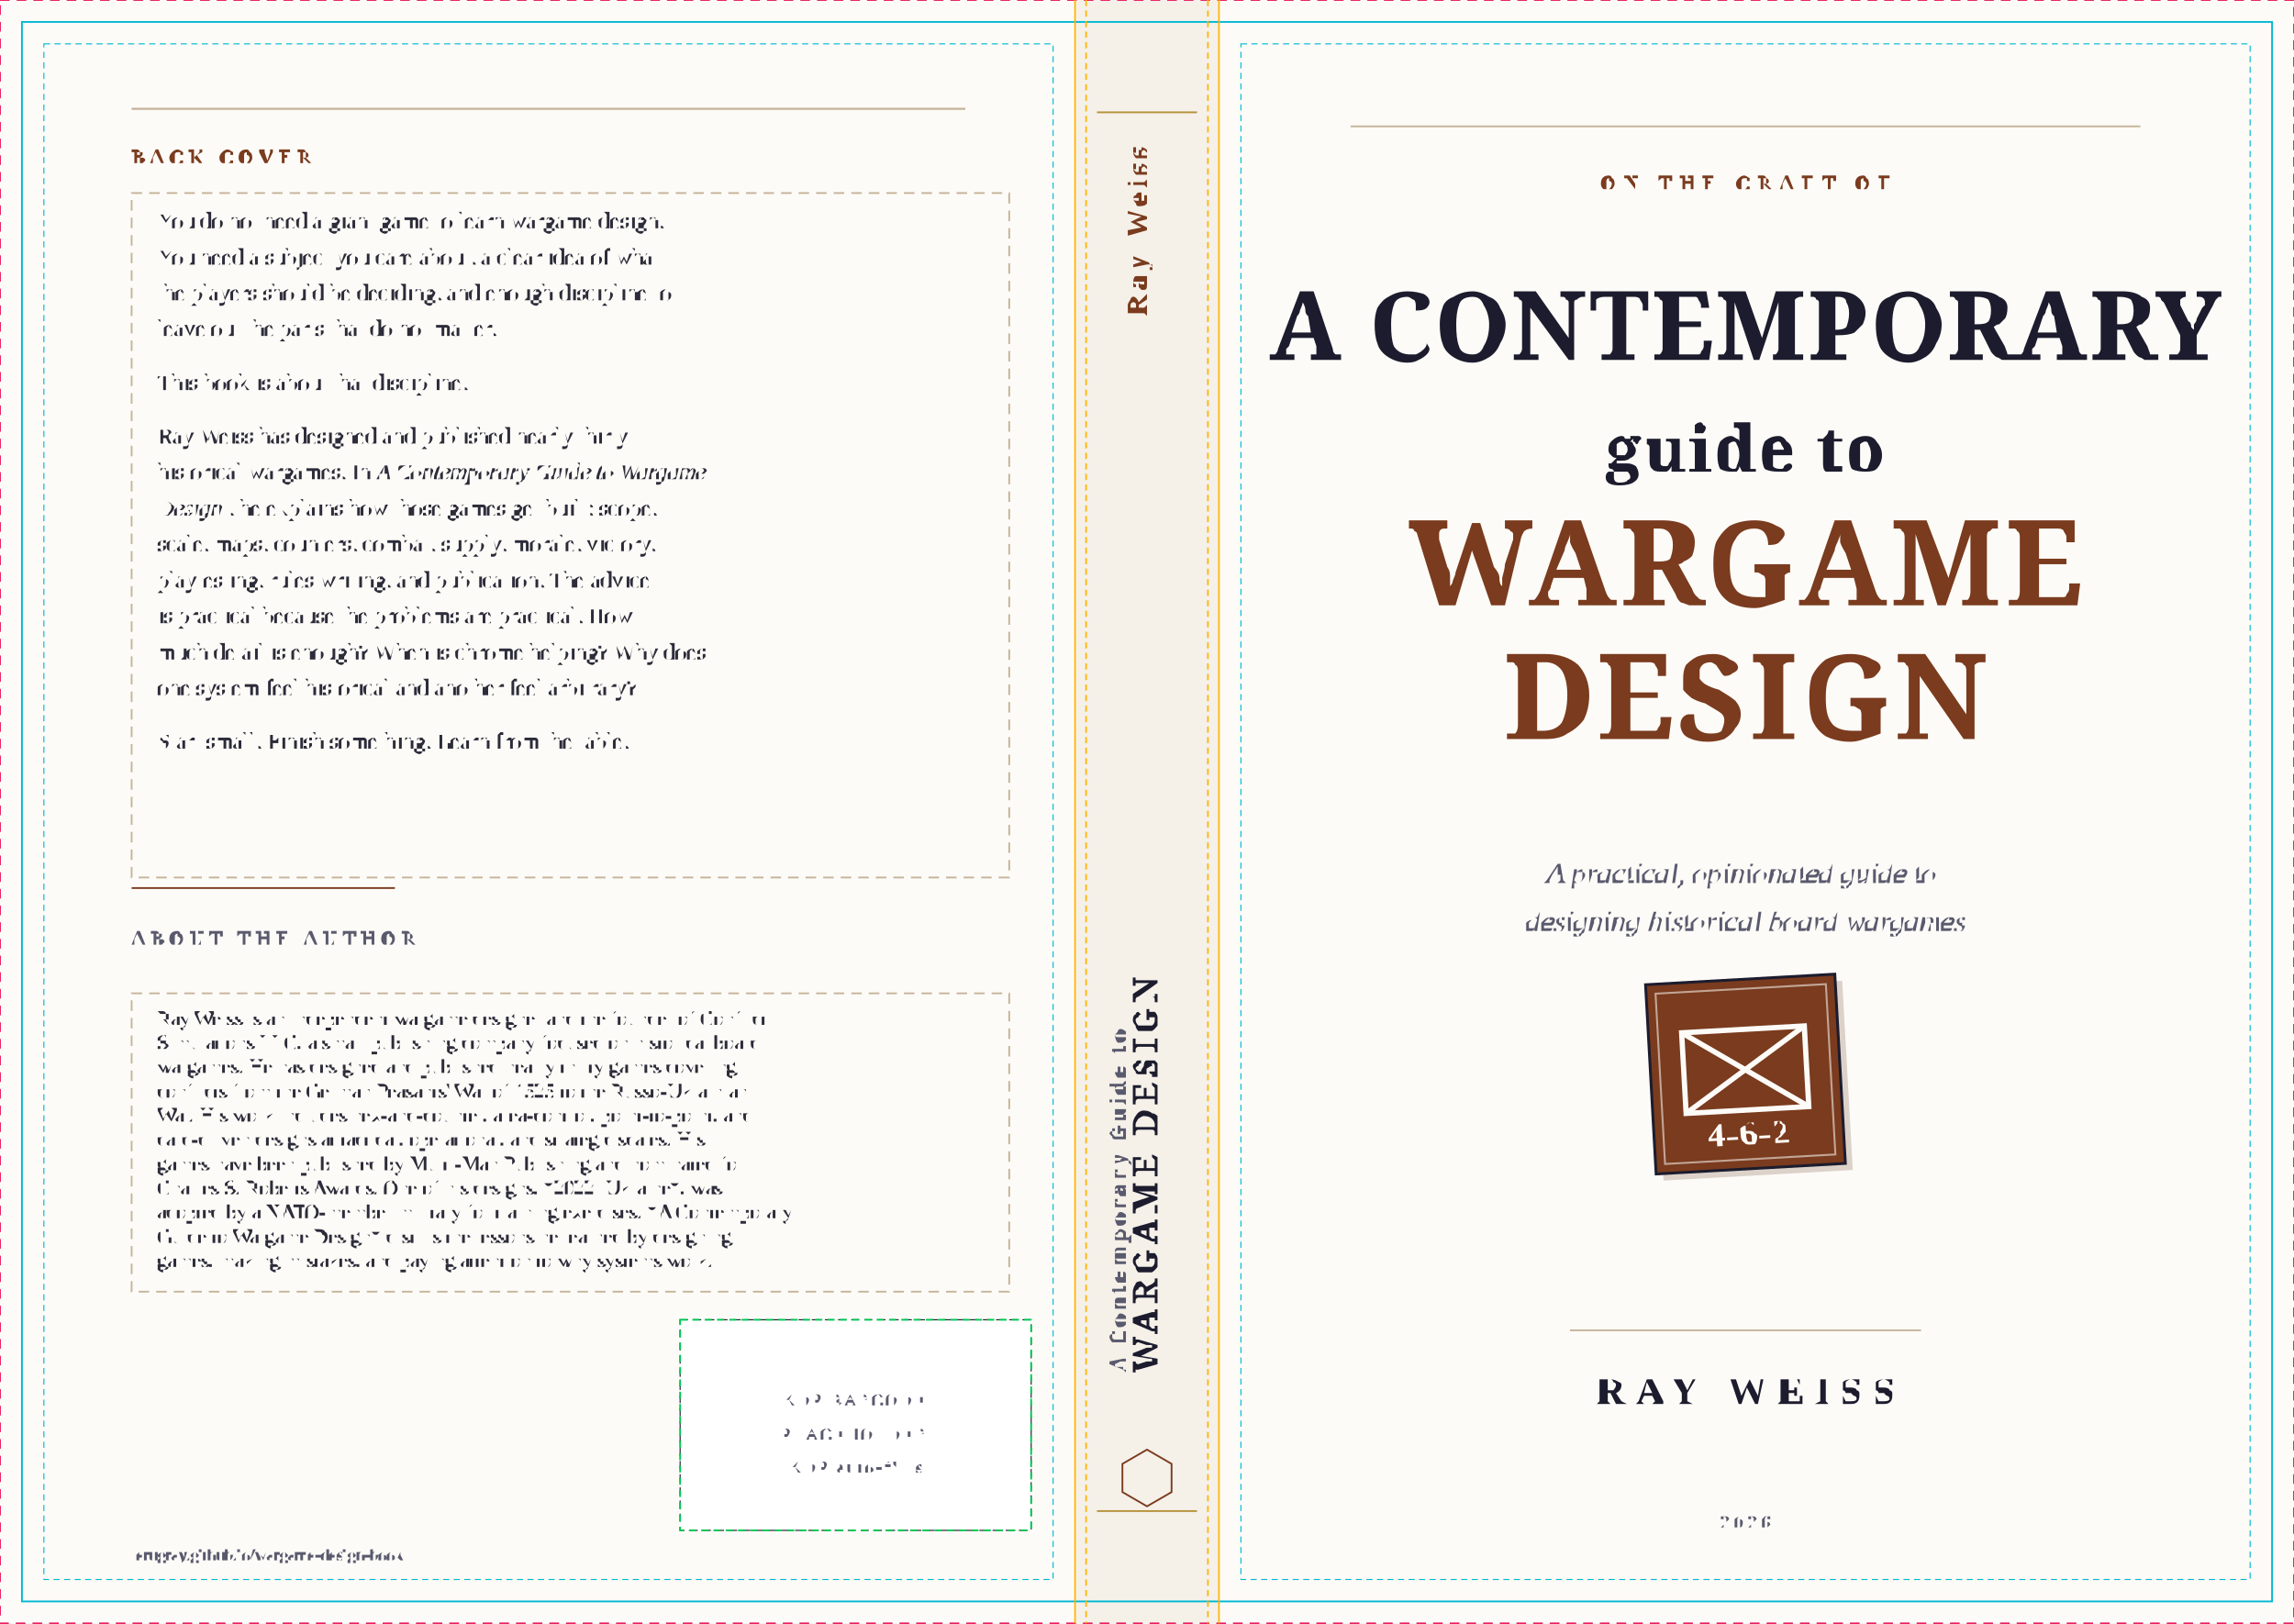
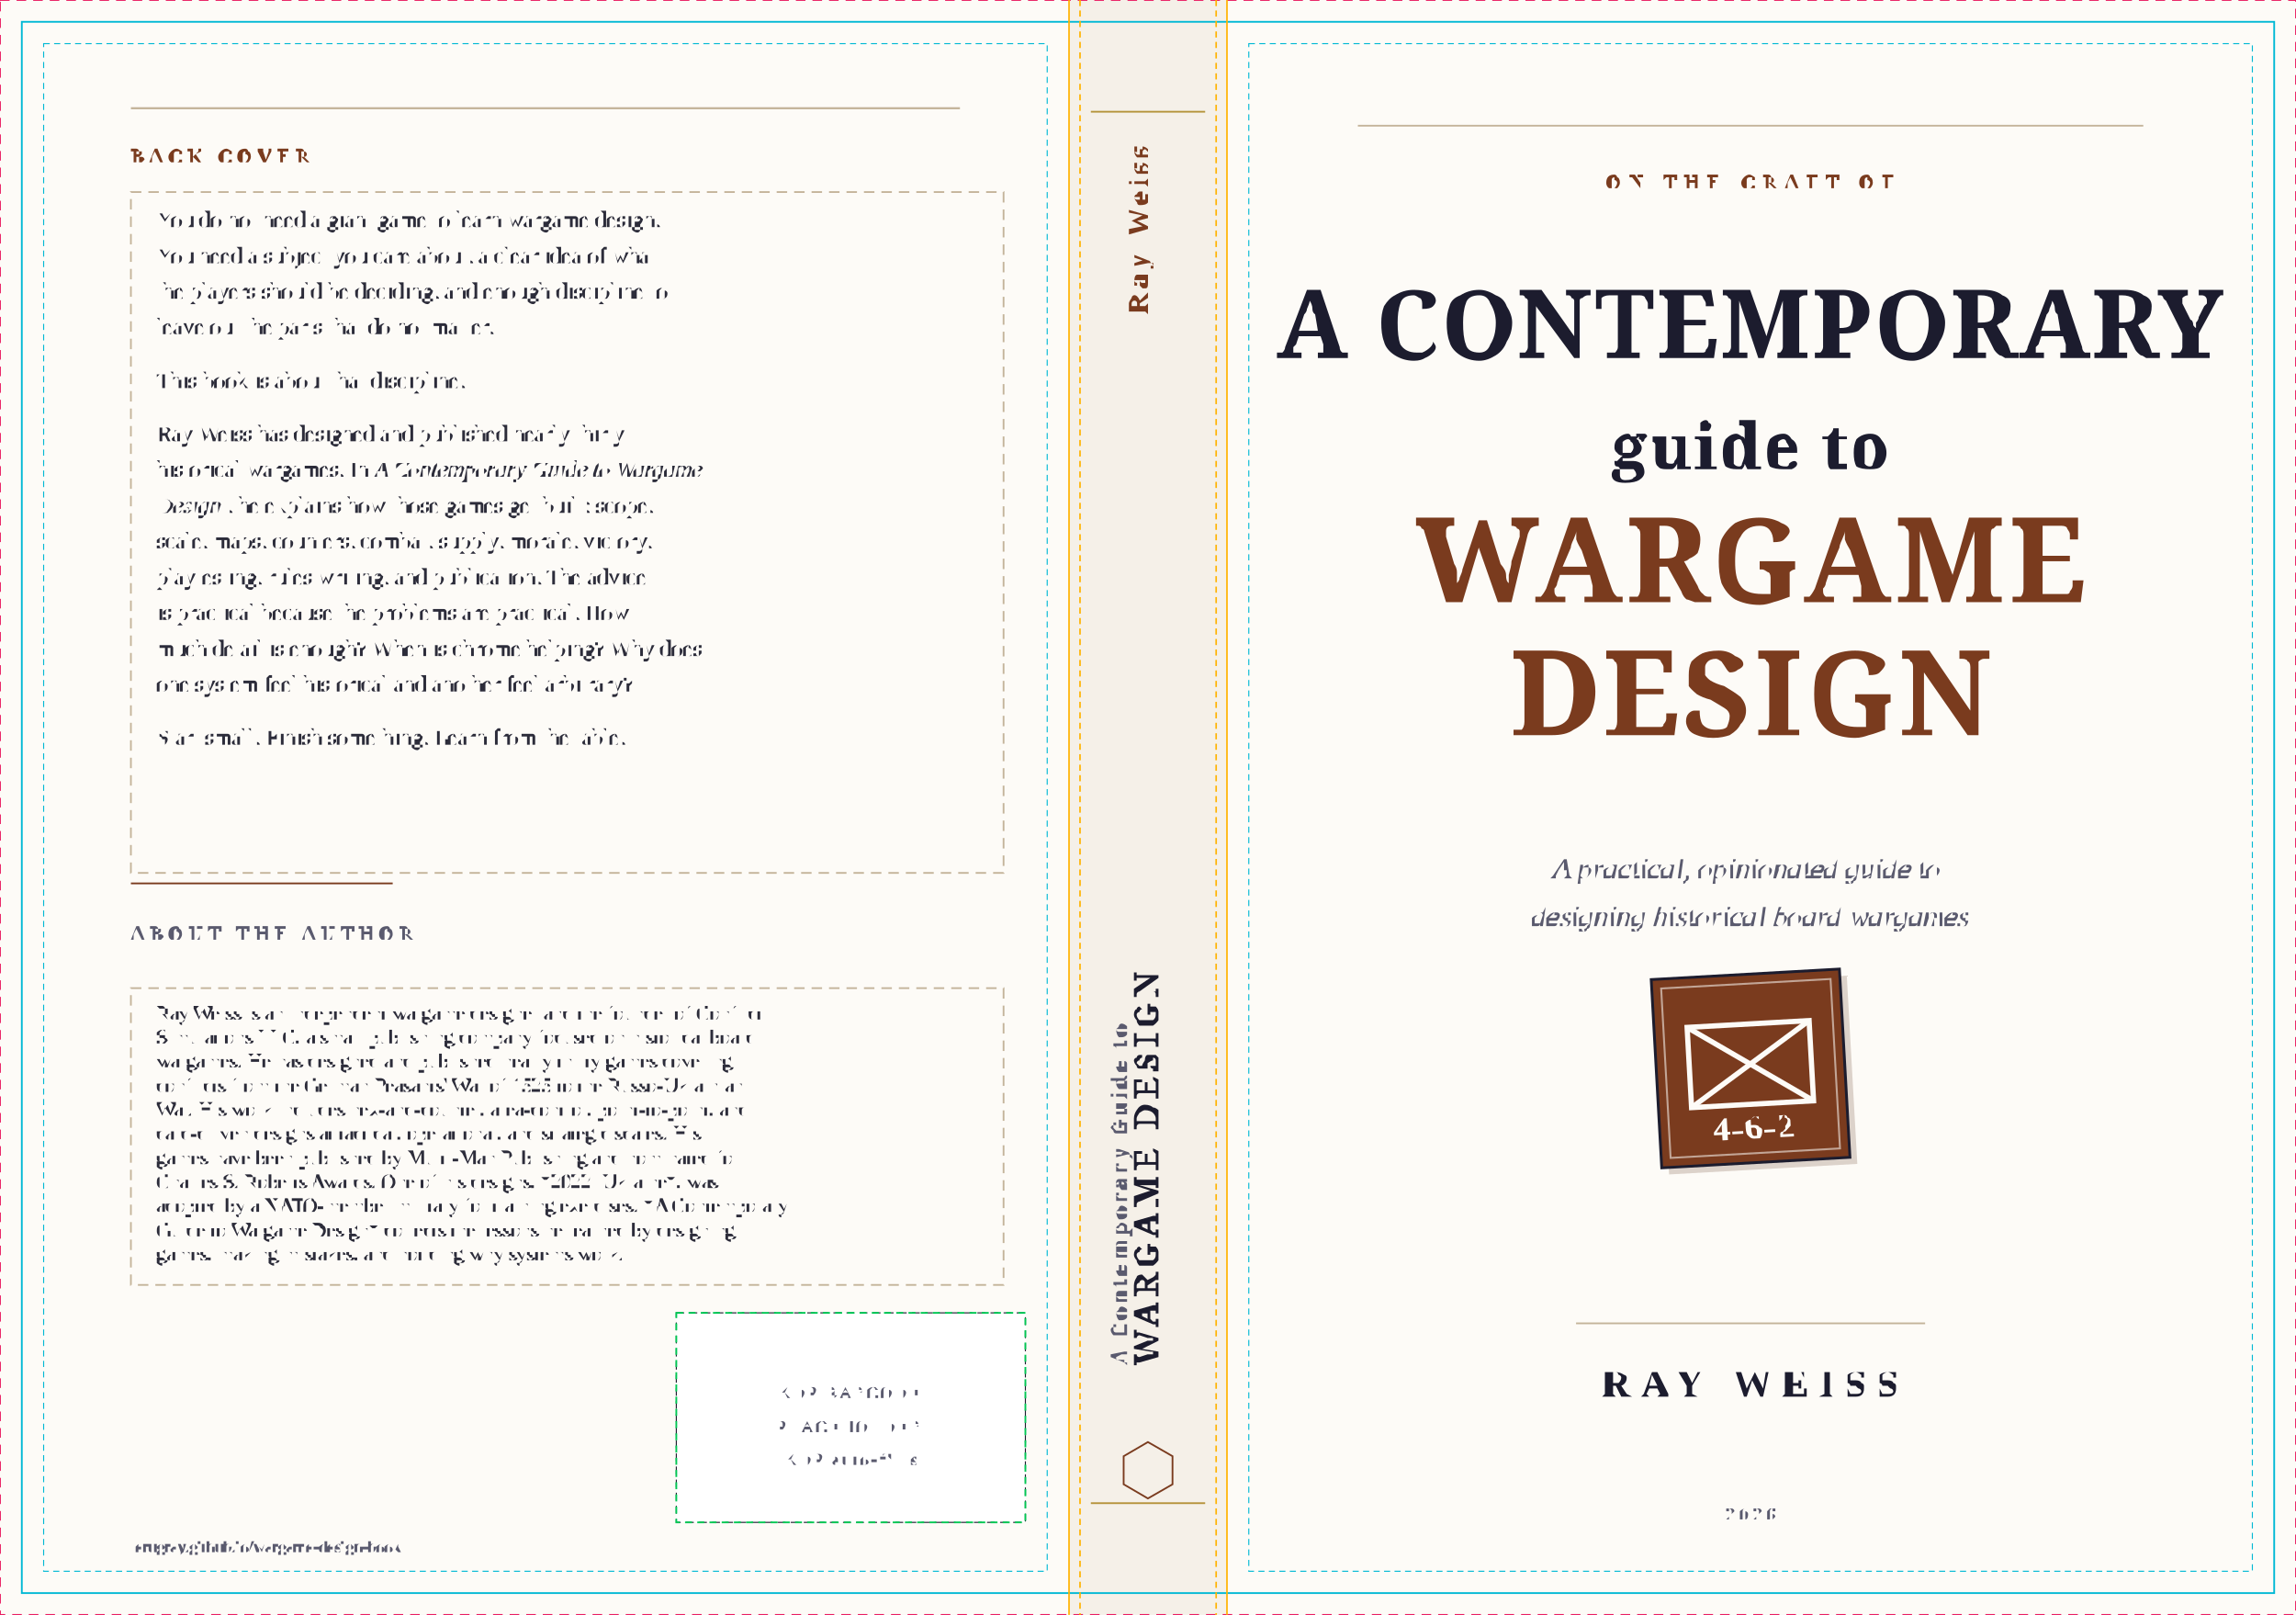
- <svg xmlns="http://www.w3.org/2000/svg" width="13.07in" height="9.25in" viewBox="0 0 13.07 9.25">
+ <svg xmlns="http://www.w3.org/2000/svg" width="13.155in" height="9.25in" viewBox="0 0 13.155 9.25">
  <defs>
    <style>
      .paper { fill: #fdfbf7; }
      .paper-alt { fill: #f5f0e8; }
      .ink { fill: #1c1c2e; }
      .body { fill: #2c2c3a; }
      .muted { fill: #5a5a6e; }
      .accent { fill: #7a3b1e; }
      .gold { fill: #b5933a; }
      .display { font-family: 'Playfair Display', Georgia, serif; }
      .lora { font-family: Lora, Georgia, 'Times New Roman', serif; }
      .small { font-family: Lora, Georgia, 'Times New Roman', serif; text-transform: uppercase; }
      .guide-trim { fill: none; stroke: #00B8D4; stroke-width: 0.010; }
      .guide-safe { fill: none; stroke: #00B8D4; stroke-width: 0.006; stroke-dasharray: 0.035 0.025; }
      .guide-bleed { fill: none; stroke: #E91E63; stroke-width: 0.010; stroke-dasharray: 0.055 0.040; }
      .guide-spine { fill: none; stroke: #FFB300; stroke-width: 0.009; }
    </style>
  </defs>
-   <rect x="0" y="0" width="13.07" height="9.25" class="paper" />
-   <rect x="6.125" y="0" width="0.82" height="9.25" class="paper-alt" />
+   <rect x="0" y="0" width="13.155" height="9.25" class="paper" />
+   <rect x="6.125" y="0" width="0.905" height="9.25" class="paper-alt" />
  <g id="back-cover">
    <line x1="0.75" y1="0.62" x2="5.5" y2="0.62" stroke="#c4b49a" stroke-width="0.012" />
    <text x="0.75" y="0.93" class="small accent" font-size="0.111" text-anchor="start" letter-spacing="0.030" font-weight="700">
      <tspan x="0.75" dy="0">BACK COVER</tspan>
    </text>
    <rect x="0.75" y="1.1" width="5" height="3.9" fill="none" stroke="#c4b49a" stroke-width="0.010" stroke-dasharray="0.060 0.040" />
    <text x="0.9" y="1.3" class="lora body" font-size="0.130" text-anchor="start">
      <tspan x="0.9" dy="0">You do not need a giant game to learn wargame design.</tspan>
      <tspan x="0.9" dy="0.205">You need a subject you care about, a clear idea of what</tspan>
      <tspan x="0.9" dy="0.205">the players should be deciding, and enough discipline to</tspan>
      <tspan x="0.9" dy="0.205">leave out the parts that do not matter.</tspan>
      <tspan x="0.9" dy="0.305">This book is about that discipline.</tspan>
      <tspan x="0.9" dy="0.305">Ray Weiss has designed and published nearly thirty</tspan>
      <tspan x="0.9" dy="0.205">historical wargames. In</tspan>
      <tspan font-style="italic">A Contemporary Guide to Wargame</tspan>
      <tspan x="0.9" dy="0.205" font-style="italic">Design</tspan>
      <tspan>, he explains how those games get built: scope,</tspan>
      <tspan x="0.9" dy="0.205">scale, maps, counters, combat, supply, morale, victory,</tspan>
      <tspan x="0.9" dy="0.205">playtesting, rules writing, and publication. The advice</tspan>
      <tspan x="0.9" dy="0.205">is practical because the problems are practical. How</tspan>
      <tspan x="0.9" dy="0.205">much detail is enough? When is chrome helping? Why does</tspan>
      <tspan x="0.9" dy="0.205">one system feel historical and another feel arbitrary?</tspan>
      <tspan x="0.9" dy="0.305">Start small. Finish something. Learn from the table.</tspan>
    </text>
    <line x1="0.75" y1="5.06" x2="2.25" y2="5.06" stroke="#7a3b1e" stroke-width="0.010" />
    <text x="0.75" y="5.38" class="small muted" font-size="0.111" text-anchor="start" letter-spacing="0.030" font-weight="700">
      <tspan x="0.75" dy="0">ABOUT THE AUTHOR</tspan>
    </text>
    <rect x="0.75" y="5.66" width="5" height="1.7" fill="none" stroke="#c4b49a" stroke-width="0.010" stroke-dasharray="0.060 0.040" />
    <text x="0.9" y="5.84" class="lora body" font-size="0.115" text-anchor="start">
      <tspan x="0.9" dy="0">Ray Weiss is an independent wargame designer and the founder of Conflict</tspan>
      <tspan x="0.9" dy="0.138">Simulations LLC, a small publishing company focused on historical board</tspan>
      <tspan x="0.9" dy="0.138">wargames. He has designed and published nearly thirty games covering</tspan>
      <tspan x="0.9" dy="0.138">conflicts from the German Peasants' War of 1525 to the Russo-Ukrainian</tspan>
      <tspan x="0.9" dy="0.138">War. His work includes hex-and-counter, area-control, point-to-point, and</tspan>
      <tspan x="0.9" dy="0.138">card-driven designs at tactical, operational, and strategic scales. His</tspan>
      <tspan x="0.9" dy="0.138">games have been published by Multi-Man Publishing and nominated for</tspan>
      <tspan x="0.9" dy="0.138">Charles S. Roberts Awards. One of his designs, *2022: Ukraine*, was</tspan>
      <tspan x="0.9" dy="0.138">adopted by a NATO-member military for training exercises. *A Contemporary</tspan>
-       <tspan x="0.9" dy="0.138">Guide to Wargame Design* distills the lessons he learned by designing</tspan>
-       <tspan x="0.9" dy="0.138">games, making mistakes, and paying attention to why systems work.</tspan>
+       <tspan x="0.9" dy="0.138">Guide to Wargame Design* collects the lessons he learned by designing</tspan>
+       <tspan x="0.9" dy="0.138">games, making mistakes, and noticing why systems work.</tspan>
    </text>
    <rect x="3.875" y="7.52" width="2" height="1.2" fill="#ffffff" stroke="#1c1c2e" stroke-width="0.006" stroke-dasharray="0.045 0.030" />
    <text x="4.875" y="8.01" class="small muted" font-size="0.090" text-anchor="middle" letter-spacing="0.018">
      <tspan x="4.875" dy="0">KDP BARCODE</tspan>
      <tspan x="4.875" dy="0.19">PLACEHOLDER</tspan>
      <tspan x="4.875" dy="0.19">KDP auto-fills</tspan>
    </text>
    <text x="0.75" y="8.89" class="lora muted" font-size="0.095" text-anchor="start">
      <tspan x="0.75" dy="0">lerugray.github.io/wargame-design-book</tspan>
    </text>
  </g>
  <g id="spine">
-     <line x1="6.25" y1="0.64" x2="6.82" y2="0.64" stroke="#b5933a" stroke-width="0.010" />
-     <line x1="6.25" y1="8.61" x2="6.82" y2="8.61" stroke="#b5933a" stroke-width="0.010" />
-     <g transform="translate(6.4149 7.82) rotate(-90)">
+     <line x1="6.25" y1="0.64" x2="6.905" y2="0.64" stroke="#b5933a" stroke-width="0.010" />
+     <line x1="6.25" y1="8.61" x2="6.905" y2="8.61" stroke="#b5933a" stroke-width="0.010" />
+     <g transform="translate(6.4575 7.82) rotate(-90)">
      <text class="display muted" font-size="0.125" font-weight="700" letter-spacing="0.016">A Contemporary Guide to</text>
    </g>
-     <g transform="translate(6.5949 7.82) rotate(-90)">
+     <g transform="translate(6.6375 7.82) rotate(-90)">
      <text class="display ink" font-size="0.190" font-weight="900" letter-spacing="0.030">WARGAME DESIGN</text>
    </g>
-     <g transform="translate(6.5349 1.8) rotate(-90)">
+     <g transform="translate(6.5775 1.8) rotate(-90)">
      <text class="lora accent" font-size="0.167" font-weight="700" letter-spacing="0.028">Ray Weiss</text>
    </g>
-     <polygon points="6.535,8.26 6.675,8.341 6.675,8.502 6.535,8.583 6.395,8.502 6.395,8.341" fill="none" stroke="#7a3b1e" stroke-width="0.010" />
+     <polygon points="6.577,8.26 6.718,8.341 6.718,8.502 6.577,8.583 6.438,8.502 6.438,8.341" fill="none" stroke="#7a3b1e" stroke-width="0.010" />
  </g>
  <g id="front-cover">
-     <line x1="7.695" y1="0.72" x2="12.195" y2="0.72" stroke="#c4b49a" stroke-width="0.010" />
-     <text x="9.945" y="1.08" class="small accent" font-size="0.111" text-anchor="middle" letter-spacing="0.045" font-weight="700">
-       <tspan x="9.945" dy="0">ON THE CRAFT OF</tspan>
+     <line x1="7.78" y1="0.72" x2="12.28" y2="0.72" stroke="#c4b49a" stroke-width="0.010" />
+     <text x="10.03" y="1.08" class="small accent" font-size="0.111" text-anchor="middle" letter-spacing="0.045" font-weight="700">
+       <tspan x="10.03" dy="0">ON THE CRAFT OF</tspan>
    </text>
-     <text x="9.945" y="2.05" class="display ink" font-size="0.545" text-anchor="middle" font-weight="800" letter-spacing="0.008">
-       <tspan x="9.945" dy="0">A CONTEMPORARY</tspan>
+     <text x="10.03" y="2.05" class="display ink" font-size="0.545" text-anchor="middle" font-weight="800" letter-spacing="0.008">
+       <tspan x="10.03" dy="0">A CONTEMPORARY</tspan>
    </text>
-     <text x="9.945" y="2.69" class="display ink" font-size="0.360" text-anchor="middle" font-weight="700" letter-spacing="0.018">
-       <tspan x="9.945" dy="0">guide to</tspan>
+     <text x="10.03" y="2.69" class="display ink" font-size="0.360" text-anchor="middle" font-weight="700" letter-spacing="0.018">
+       <tspan x="10.03" dy="0">guide to</tspan>
    </text>
-     <text x="9.945" y="3.45" class="display accent" font-size="0.665" text-anchor="middle" font-weight="900" letter-spacing="0.022">
-       <tspan x="9.945" dy="0">WARGAME</tspan>
+     <text x="10.03" y="3.45" class="display accent" font-size="0.665" text-anchor="middle" font-weight="900" letter-spacing="0.022">
+       <tspan x="10.03" dy="0">WARGAME</tspan>
    </text>
-     <text x="9.945" y="4.21" class="display accent" font-size="0.665" text-anchor="middle" font-weight="900" letter-spacing="0.022">
-       <tspan x="9.945" dy="0">DESIGN</tspan>
+     <text x="10.03" y="4.21" class="display accent" font-size="0.665" text-anchor="middle" font-weight="900" letter-spacing="0.022">
+       <tspan x="10.03" dy="0">DESIGN</tspan>
    </text>
-     <text x="9.945" y="5.03" class="lora muted" font-size="0.167" text-anchor="middle" font-style="italic">
-       <tspan x="9.945" dy="0">A practical, opinionated guide to</tspan>
-       <tspan x="9.945" dy="0.275">designing historical board wargames</tspan>
+     <text x="10.03" y="5.03" class="lora muted" font-size="0.167" text-anchor="middle" font-style="italic">
+       <tspan x="10.03" dy="0">A practical, opinionated guide to</tspan>
+       <tspan x="10.03" dy="0.275">designing historical board wargames</tspan>
    </text>
-     <g id="counter" transform="translate(9.9447 6.12) rotate(-3.2)">
+     <g id="counter" transform="translate(10.03 6.12) rotate(-3.2)">
      <rect x="-0.5" y="-0.5" width="1.08" height="1.08" fill="#5a2c14" opacity="0.20" />
      <rect x="-0.54" y="-0.54" width="1.08" height="1.08" fill="#7a3b1e" stroke="#1c1c2e" stroke-width="0.016" />
      <rect x="-0.486" y="-0.486" width="0.972" height="0.972" fill="none" stroke="#fdfbf7" stroke-width="0.011" opacity="0.55" />
      <rect x="-0.35" y="-0.255" width="0.7" height="0.46" fill="none" stroke="#fdfbf7" stroke-width="0.030" />
      <line x1="-0.35" y1="-0.255" x2="0.35" y2="0.205" stroke="#fdfbf7" stroke-width="0.030" />
      <line x1="0.35" y1="-0.255" x2="-0.35" y2="0.205" stroke="#fdfbf7" stroke-width="0.030" />
      <text class="lora" x="0" y="0.405" text-anchor="middle" font-size="0.194" font-weight="700" fill="#fdfbf7" letter-spacing="0.010">4-6-2</text>
    </g>
-     <line x1="8.945" y1="7.58" x2="10.945" y2="7.58" stroke="#c4b49a" stroke-width="0.010" />
-     <text x="9.945" y="8" class="lora ink" font-size="0.225" text-anchor="middle" font-weight="700" letter-spacing="0.060">
-       <tspan x="9.945" dy="0">RAY WEISS</tspan>
+     <line x1="9.03" y1="7.58" x2="11.03" y2="7.58" stroke="#c4b49a" stroke-width="0.010" />
+     <text x="10.03" y="8" class="lora ink" font-size="0.225" text-anchor="middle" font-weight="700" letter-spacing="0.060">
+       <tspan x="10.03" dy="0">RAY WEISS</tspan>
    </text>
-     <text x="9.945" y="8.7" class="lora muted" font-size="0.095" text-anchor="middle" letter-spacing="0.030">
-       <tspan x="9.945" dy="0">2026</tspan>
+     <text x="10.03" y="8.7" class="lora muted" font-size="0.095" text-anchor="middle" letter-spacing="0.030">
+       <tspan x="10.03" dy="0">2026</tspan>
    </text>
  </g>
  <g id="guides">
-     <rect x="0" y="0" width="13.07" height="9.25" class="guide-bleed" />
-     <rect x="0.125" y="0.125" width="12.82" height="9" class="guide-trim" />
+     <rect x="0" y="0" width="13.155" height="9.25" class="guide-bleed" />
+     <rect x="0.125" y="0.125" width="12.905" height="9" class="guide-trim" />
    <rect x="0.25" y="0.25" width="5.75" height="8.75" class="guide-safe" />
-     <rect x="7.07" y="0.25" width="5.75" height="8.75" class="guide-safe" />
+     <rect x="7.155" y="0.25" width="5.75" height="8.75" class="guide-safe" />
    <line x1="6.125" y1="0" x2="6.125" y2="9.25" class="guide-spine" />
-     <line x1="6.945" y1="0" x2="6.945" y2="9.25" class="guide-spine" />
+     <line x1="7.03" y1="0" x2="7.03" y2="9.25" class="guide-spine" />
    <line x1="6.188" y1="0" x2="6.188" y2="9.25" class="guide-spine" stroke-dasharray="0.035 0.025" />
-     <line x1="6.882" y1="0" x2="6.882" y2="9.25" class="guide-spine" stroke-dasharray="0.035 0.025" />
+     <line x1="6.968" y1="0" x2="6.968" y2="9.25" class="guide-spine" stroke-dasharray="0.035 0.025" />
    <rect x="3.875" y="7.52" width="2" height="1.2" fill="none" stroke="#00C853" stroke-width="0.010" stroke-dasharray="0.040 0.030" />
  </g>
</svg>
